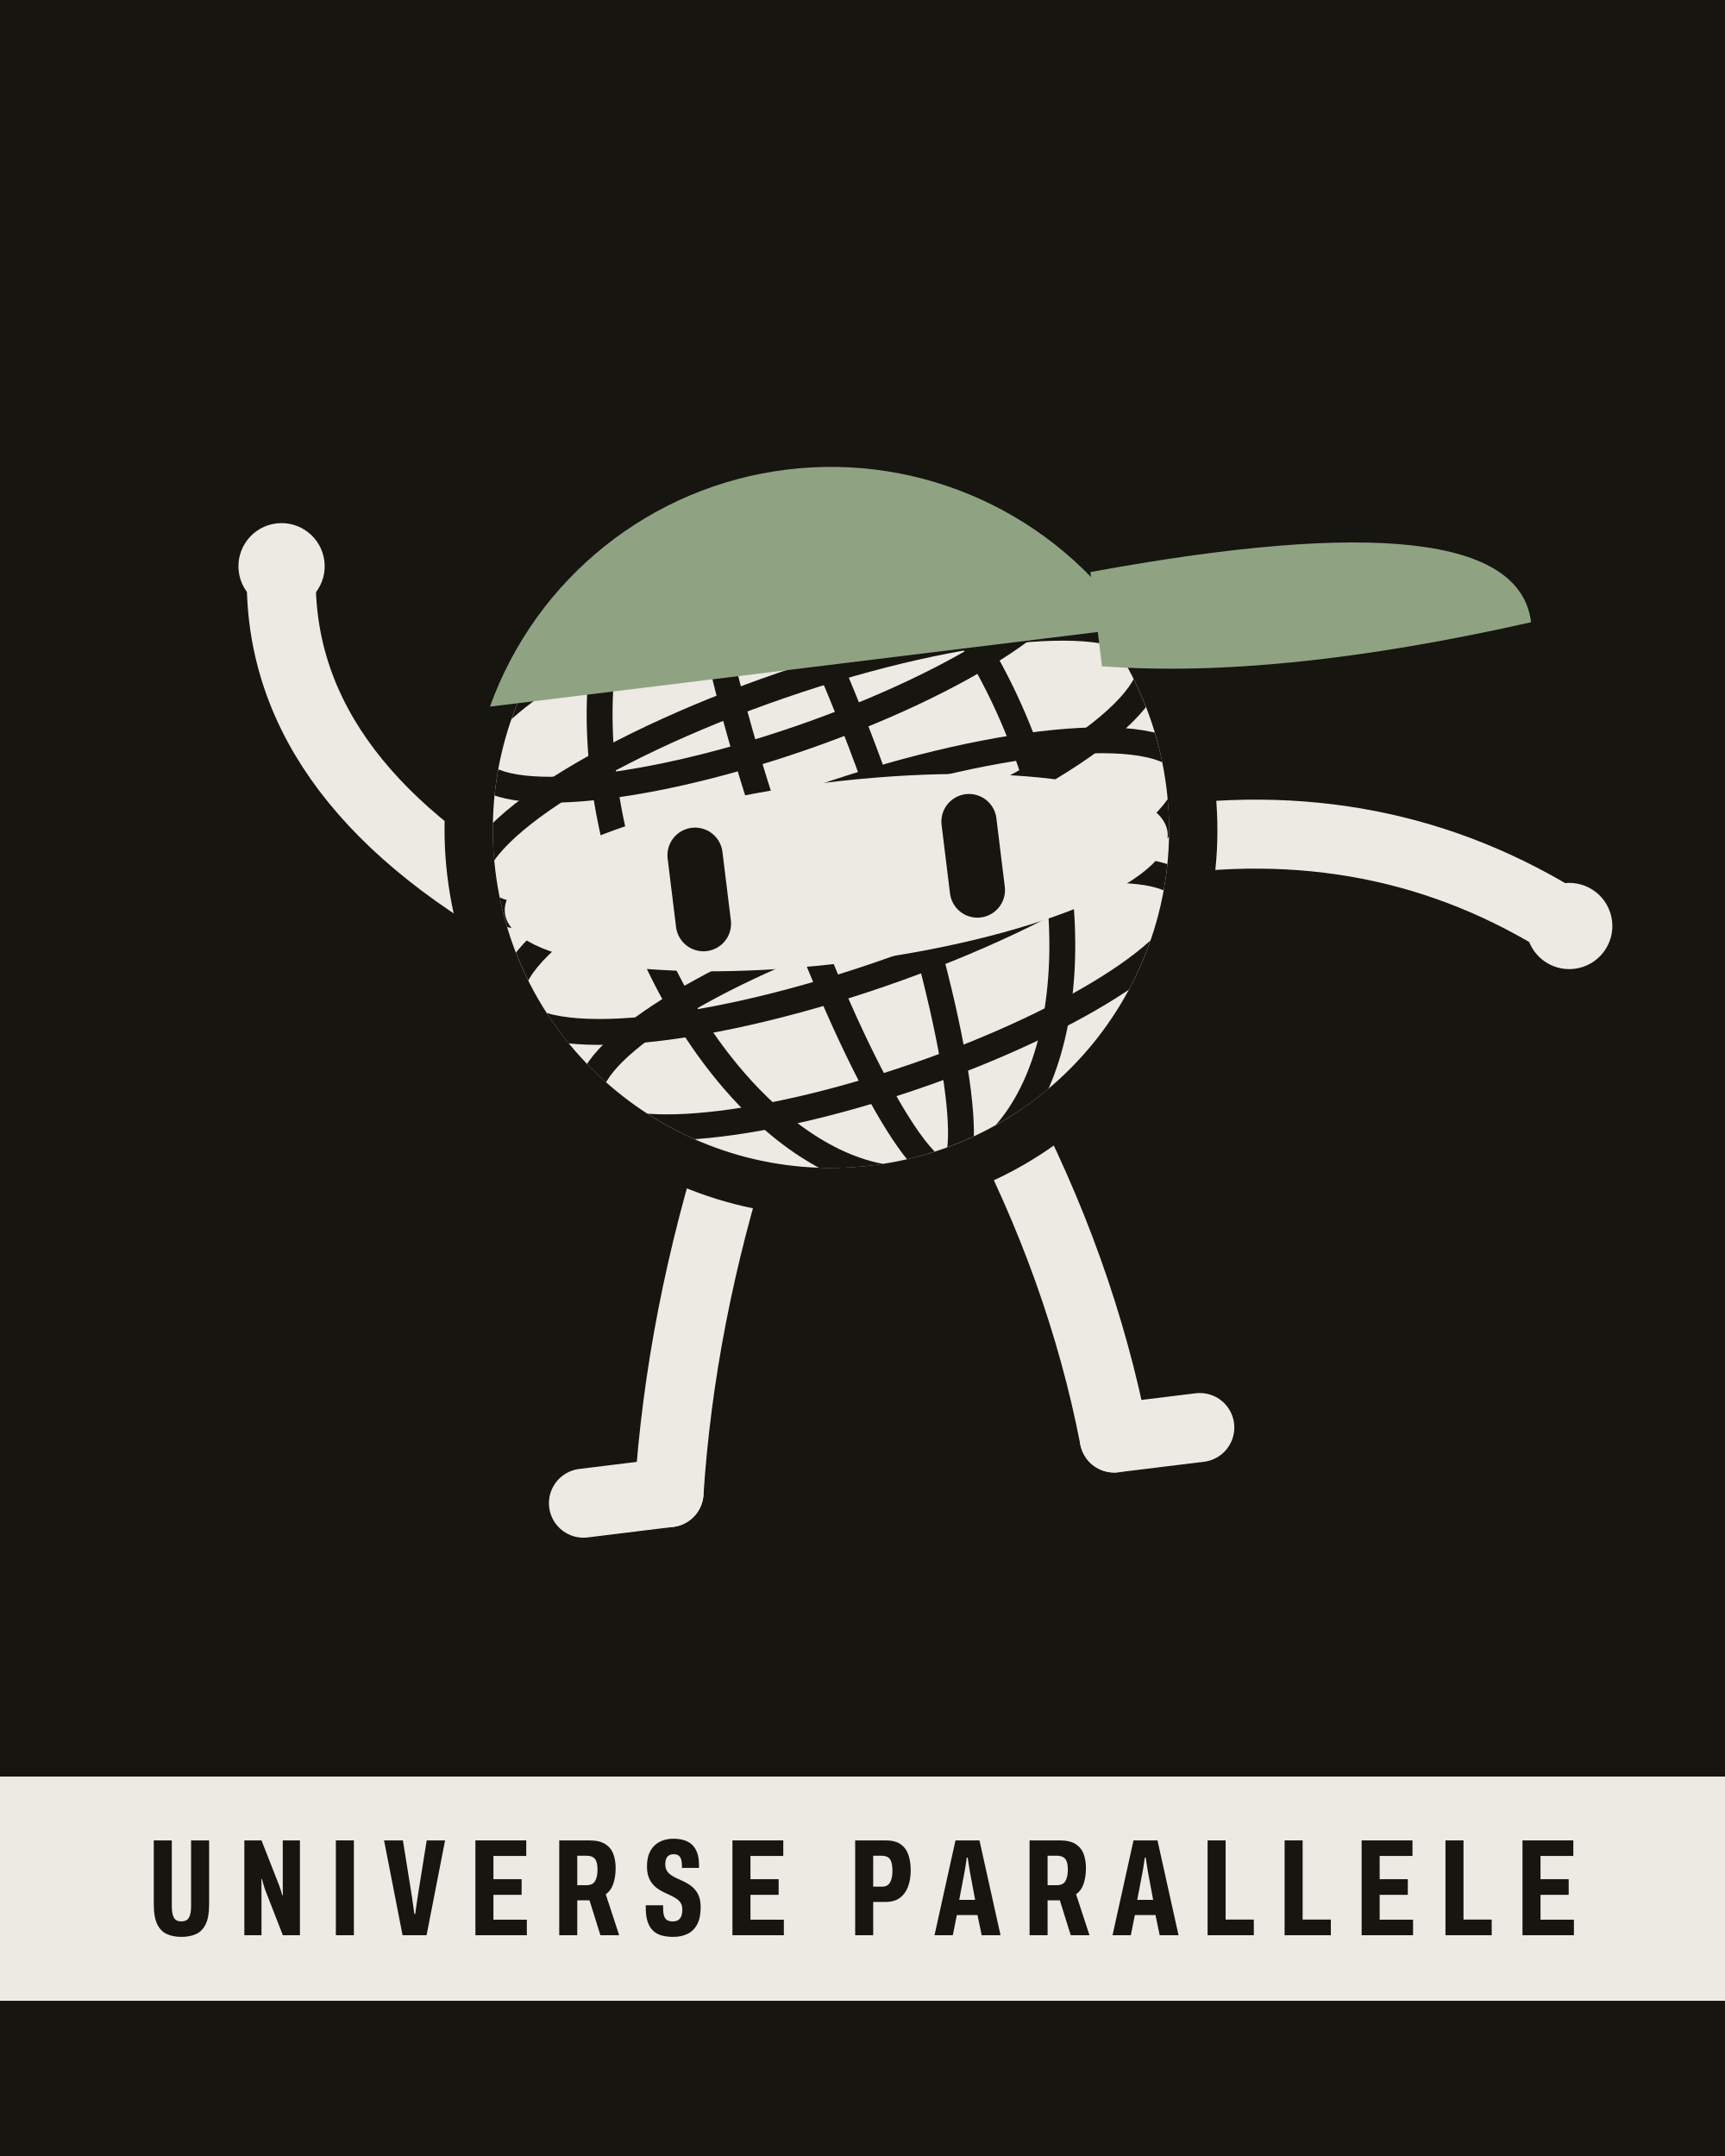
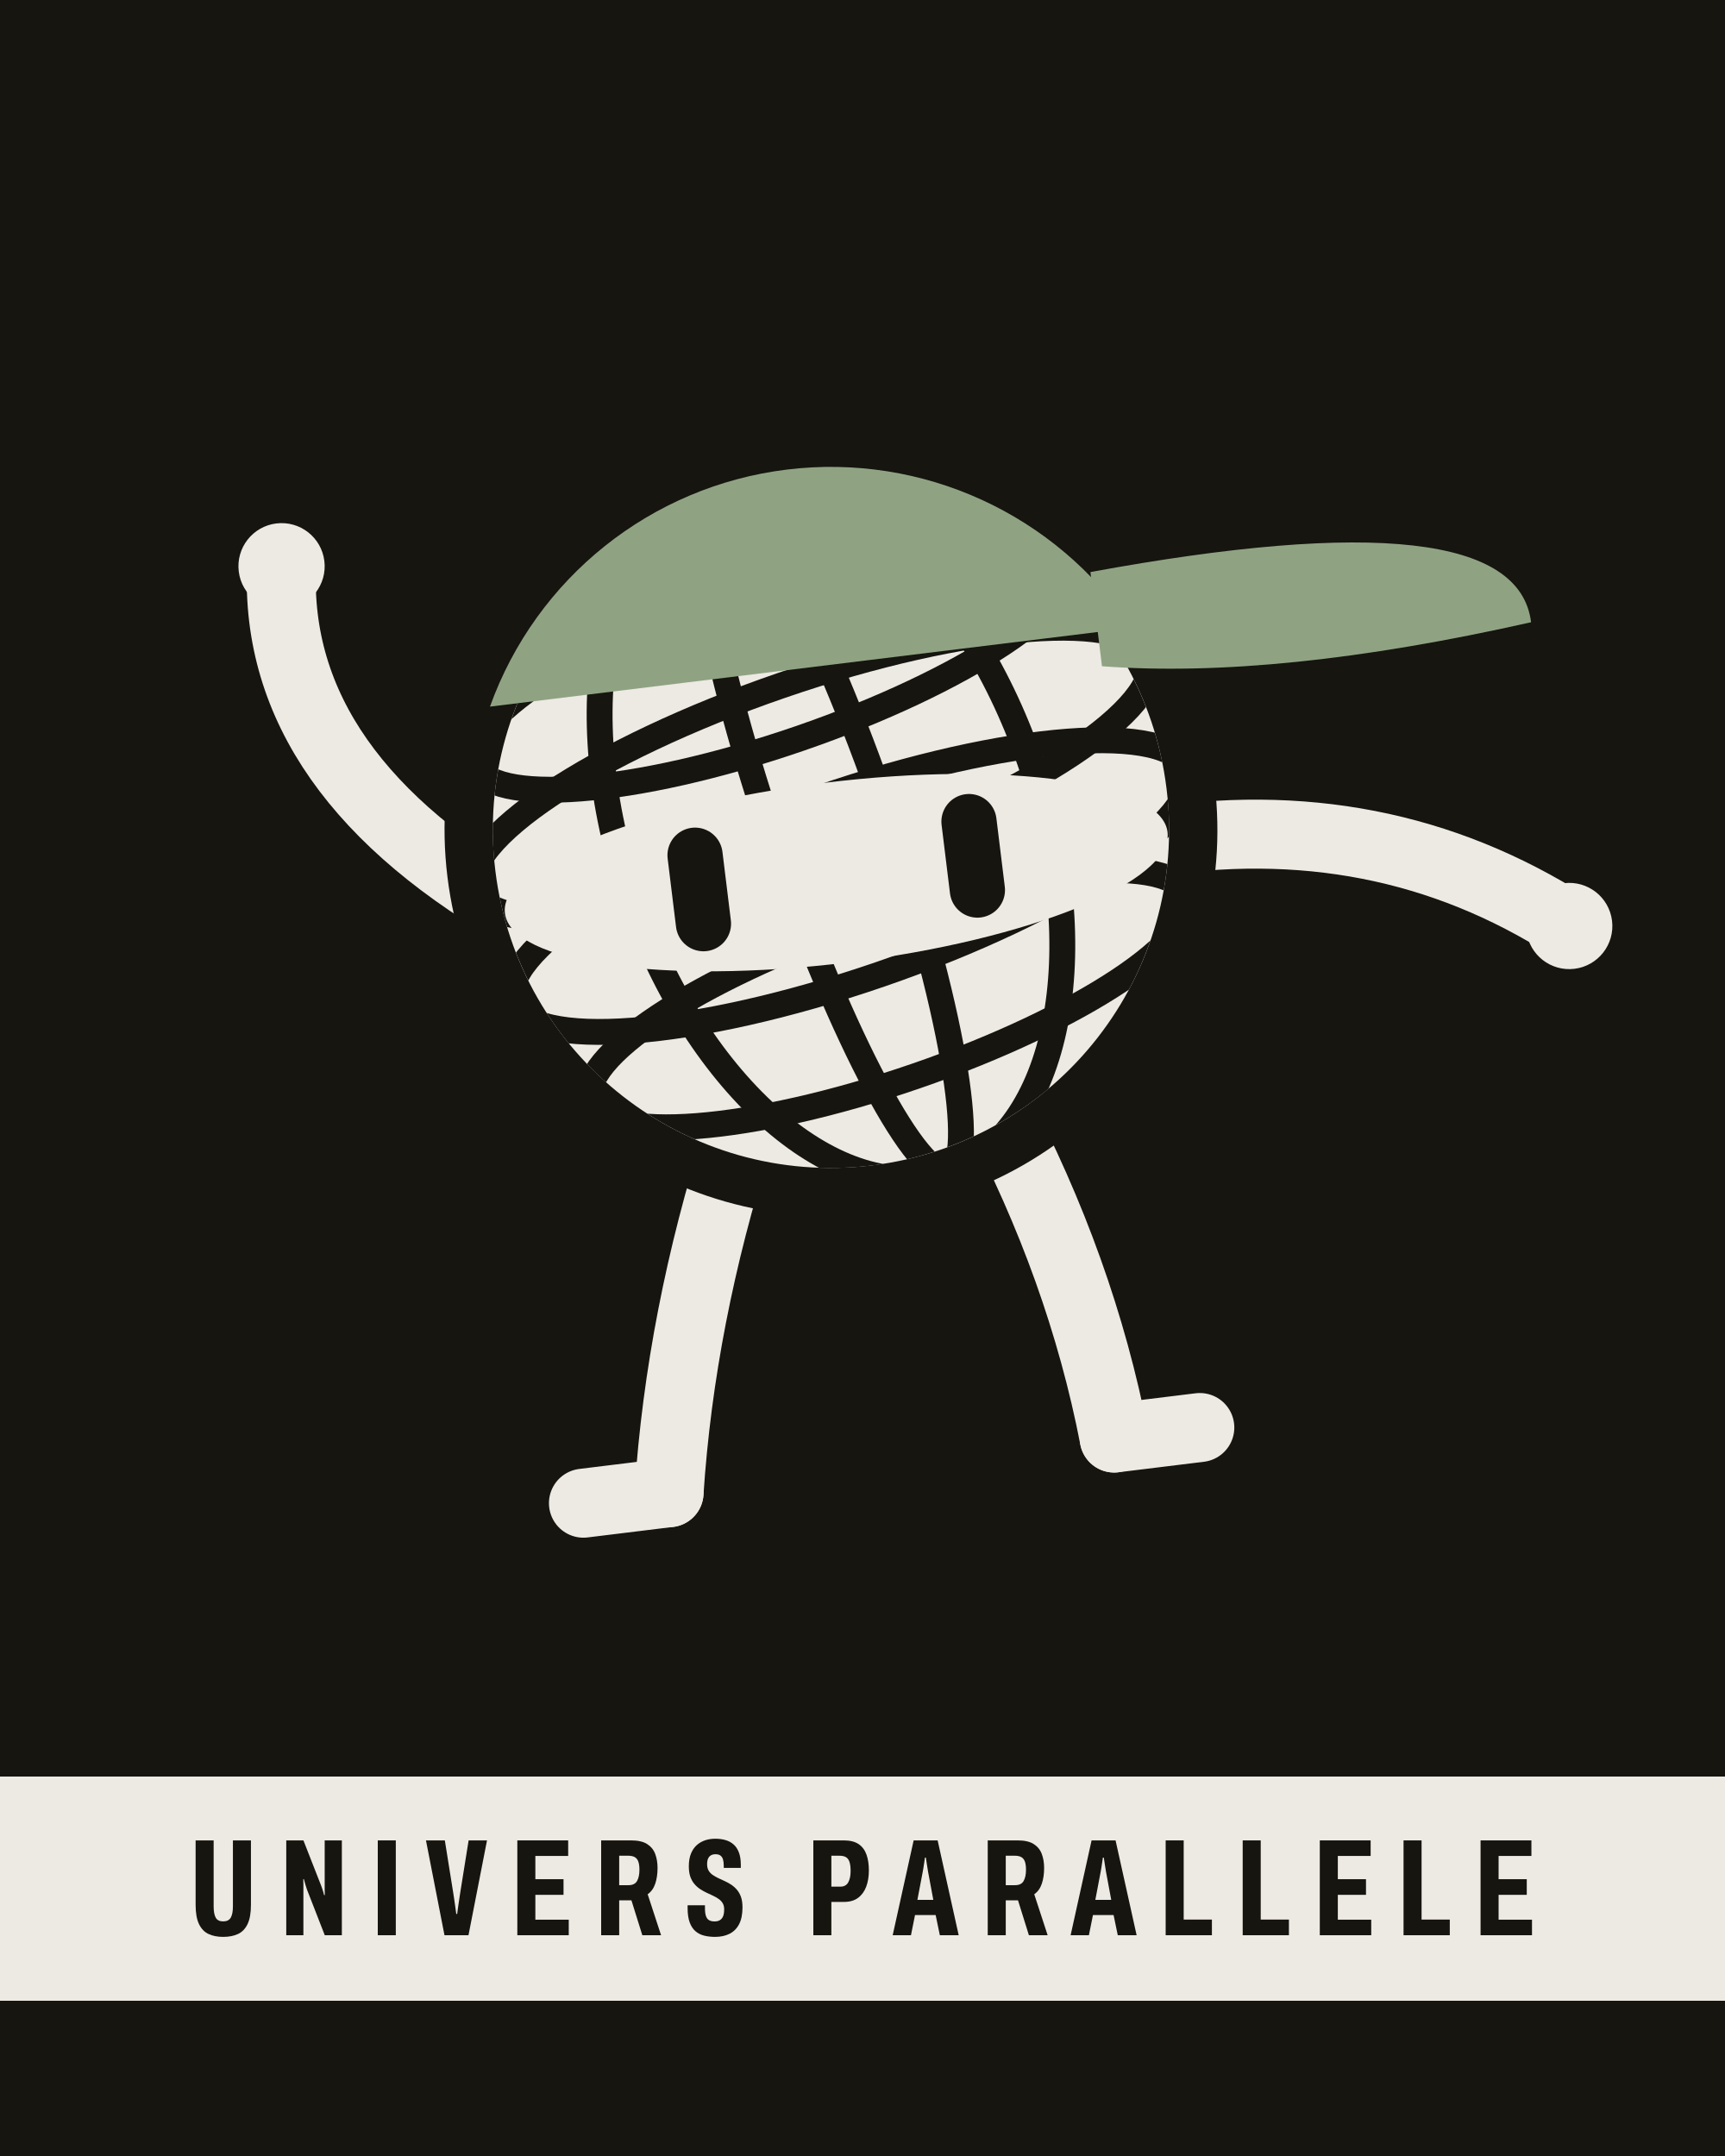
- <svg xmlns="http://www.w3.org/2000/svg" viewBox="0 0 200 250" width="200" height="250" role="img" aria-label="Universe Parallele">
+ <svg xmlns="http://www.w3.org/2000/svg" viewBox="0 0 200 250" width="200" height="250" role="img" aria-label="Univers Parallele">
  <rect width="200" height="250" fill="#16150F" />
  <g transform="rotate(-7 100 126)">
    <path d="M64.0,102.0 Q36.5,81.9 40.5,57.9" fill="none" stroke="#EDE9E3" stroke-width="8" stroke-linecap="round" />
    <circle cx="40.5" cy="57.9" r="5.0" fill="#EDE9E3" stroke="none" />
    <path d="M136.0,102.0 Q163.5,100.9 183.6,117.5" fill="none" stroke="#EDE9E3" stroke-width="8" stroke-linecap="round" />
    <circle cx="183.6" cy="117.5" r="5.0" fill="#EDE9E3" stroke="none" />
    <path d="M85,130.0 Q75.8,150.0 72.0,170.0" fill="none" stroke="#EDE9E3" stroke-width="8" stroke-linecap="round" />
    <path d="M72.0,170.0 l-10,0" fill="none" stroke="#EDE9E3" stroke-width="8" stroke-linecap="round" />
    <path d="M115,130.0 Q122.6,150.0 124.0,170.0" fill="none" stroke="#EDE9E3" stroke-width="8" stroke-linecap="round" />
    <path d="M124.0,170.0 l10,0" fill="none" stroke="#EDE9E3" stroke-width="8" stroke-linecap="round" />
    <defs>
      <clipPath id="g">
        <circle cx="100" cy="96" r="39.2" />
      </clipPath>
    </defs>
    <circle cx="100" cy="96" r="42" fill="#EDE9E3" stroke="#16150F" stroke-width="5.6" />
    <g clip-path="url(#g)" transform="rotate(-12 100 96)">
      <ellipse cx="100" cy="75.3" rx="36.6" ry="9.5" fill="none" stroke="#16150F" stroke-width="3.0" />
      <ellipse cx="100" cy="89.1" rx="41.4" ry="10.8" fill="none" stroke="#16150F" stroke-width="3.0" />
      <ellipse cx="100" cy="102.9" rx="41.4" ry="10.8" fill="none" stroke="#16150F" stroke-width="3.0" />
      <ellipse cx="100" cy="116.7" rx="36.6" ry="9.5" fill="none" stroke="#16150F" stroke-width="3.0" />
      <ellipse cx="100" cy="96" rx="6.7" ry="42" fill="none" stroke="#16150F" stroke-width="3.0" />
      <ellipse cx="100" cy="96" rx="24.4" ry="42" fill="none" stroke="#16150F" stroke-width="3.0" />
      <ellipse cx="100" cy="96" rx="42.0" ry="42" fill="none" stroke="#16150F" stroke-width="3.0" />
    </g>
    <g fill="#8FA383" stroke="none">
      <path d="M62.5,77 A42,42 0 0 1 137.5,77 Z" />
      <path d="M133.5,70 Q183.5,67 183.5,82 Q153.5,85 133.5,81 Z" />
    </g>
    <ellipse cx="100" cy="101" rx="38.7" ry="10.5" fill="#EDE9E3" stroke="none" />
    <g stroke="#16150F" stroke-width="6.4" stroke-linecap="round" fill="none">
      <path d="M84,97 l0,8" />
      <path d="M116,97 l0,8" />
    </g>
  </g>
  <rect x="0" y="206" width="200" height="26" fill="#EDE9E3" />
  <g fill="#16150F" stroke="none">
-     <path transform="translate(17.12 224.40) scale(0.016 -0.016)" d="M244.2 -12.0Q182.7 -12.0 138.0 8.9Q93.3 29.9 68.8 80.9Q44.4 132.0 44.4 220.6V687.2H175.0V209.8Q175.0 154.5 190.1 127.3Q205.3 100.2 243.7 100.2Q283.2 100.2 299.0 127.3Q314.7 154.5 314.7 209.8V687.2H445.3V220.6Q445.3 132.0 420.9 80.9Q396.4 29.9 351.6 8.9Q306.7 -12.0 244.2 -12.0Z" />
-     <path transform="translate(27.54 224.40) scale(0.016 -0.016)" d="M49.4 0.0V687.2H173.7L302.0 359.7Q305.0 351.8 308.9 340.4Q312.8 329.0 316.7 316.2Q320.6 303.3 323.6 290.8H328.6Q327.8 310.4 327.8 329.2Q327.8 348.0 327.8 359.7V687.2H452.2V0.0H328.4L199.5 330.9Q195.1 343.8 188.9 364.0Q182.7 384.3 177.0 406.6H172.7Q173.5 390.5 173.5 369.5Q173.5 348.5 173.5 330.9V0.0Z" />
-     <path transform="translate(38.15 224.40) scale(0.016 -0.016)" d="M49.4 0.0V687.2H180.0V0.0Z" />
-     <path transform="translate(44.39 224.40) scale(0.016 -0.016)" d="M142.8 0.0 8.6 687.2H145.3L205.4 312.0Q209.0 291.6 212.9 263.1Q216.9 234.6 221.2 205.4Q225.6 176.2 228.1 154.0H234.8Q236.0 165.2 239.1 187.8Q242.1 210.3 246.9 242.0Q251.6 273.6 257.5 312.0L317.7 687.2H450.9L316.7 0.0Z" />
-     <path transform="translate(54.33 224.40) scale(0.016 -0.016)" d="M49.4 0.0V687.2H417.8V574.6H180.0V406.1H384.1V292.7H180.0V112.6H422.0V0.0Z" />
-     <path transform="translate(64.05 224.40) scale(0.016 -0.016)" d="M49.4 0.0V687.2H266.3Q341.7 687.2 383.2 660.4Q424.6 633.6 441.3 588.3Q458.0 543.0 458.0 487.2Q458.0 423.0 441.2 373.2Q424.3 323.3 386.4 296.9L483.5 0.0H347.7L268.7 252.9H180.0V0.0ZM180.0 362.7H247.8Q292.1 362.7 309.4 392.9Q326.7 423.1 326.7 474.7Q326.7 509.2 319.3 531.8Q311.9 554.3 294.1 565.3Q276.3 576.3 243.1 576.3H180.0Z" />
-     <path transform="translate(74.46 224.40) scale(0.016 -0.016)" d="M224.8 -12.0Q182.1 -12.0 145.9 -3.0Q109.6 6.0 82.7 29.1Q55.9 52.2 40.8 93.0Q25.8 133.9 25.8 197.7Q25.8 202.1 25.8 207.6Q25.8 213.2 26.0 217.2H151.5Q151.5 212.2 151.5 207.1Q151.5 202.0 151.5 197.0Q151.5 160.0 158.8 138.8Q166.2 117.6 181.6 108.8Q197.0 100.0 221.1 100.0Q235.2 100.0 246.0 103.1Q256.9 106.3 265.6 113.4Q274.3 120.6 279.9 130.9Q285.6 141.2 288.1 155.4Q290.7 169.7 290.7 188.1Q290.7 214.1 279.9 232.2Q269.1 250.3 250.7 263.0Q232.2 275.8 209.7 286.5Q187.1 297.1 162.6 308.5Q138.2 319.9 115.6 335.0Q93.0 350.1 74.6 372.0Q56.1 393.8 45.3 424.6Q34.6 455.4 34.6 499.4Q34.6 553.2 50.0 591.2Q65.4 629.1 92.3 653.1Q119.2 677.0 153.5 688.2Q187.9 699.4 225.8 699.4Q266.8 699.4 300.8 689.4Q334.9 679.4 359.5 657.4Q384.2 635.4 397.7 599.2Q411.3 563.0 411.3 510.6V487.8H287.8V503.0Q287.8 530.1 282.4 548.7Q277.0 567.2 264.1 577.1Q251.3 587.0 227.6 587.0Q209.7 587.0 195.9 579.7Q182.1 572.3 174.6 556.4Q167.1 540.5 167.1 514.4Q167.1 487.1 177.9 468.6Q188.7 450.1 207.3 437.2Q225.8 424.4 248.4 413.7Q271.0 403.0 295.3 392.0Q319.7 381.0 342.2 366.0Q364.8 351.0 383.3 329.4Q401.9 307.8 412.7 276.8Q423.5 245.8 423.5 202.0Q423.5 127.8 399.2 80.6Q374.8 33.3 330.2 10.7Q285.5 -12.0 224.8 -12.0Z" />
-     <path transform="translate(84.13 224.40) scale(0.016 -0.016)" d="M49.4 0.0V687.2H417.8V574.6H180.0V406.1H384.1V292.7H180.0V112.6H422.0V0.0Z" />
-     <path transform="translate(98.36 224.40) scale(0.016 -0.016)" d="M49.4 0.0V687.2H269.7Q338.6 687.2 378.1 659.9Q417.6 632.6 434.7 583.7Q451.8 534.8 451.8 470.3Q451.8 403.0 432.4 351.6Q413.0 300.3 373.4 270.8Q333.8 241.4 272.2 241.4H180.0V0.0ZM180.0 352.0H245.1Q285.1 352.0 302.3 383.0Q319.5 414.0 319.5 465.1Q319.5 505.0 311.9 529.5Q304.3 554.1 286.9 565.1Q269.5 576.1 238.9 576.1H180.0Z" />
-     <path transform="translate(108.35 224.40) scale(0.016 -0.016)" d="M0.0 0.0 151.9 687.2H325.7L478.3 0.0H341.7L311.3 146.4H161.9L132.4 0.0ZM179.0 256.1H294.4L256.2 461.0Q255.2 467.7 253.3 479.5Q251.4 491.4 249.0 506.0Q246.6 520.6 244.5 535.2Q242.4 549.7 240.4 562.4H233.7Q231.7 547.3 228.8 528.1Q226.0 508.9 223.1 490.7Q220.2 472.5 218.0 461.0Z" />
-     <path transform="translate(118.58 224.40) scale(0.016 -0.016)" d="M49.4 0.0V687.2H266.3Q341.7 687.2 383.2 660.4Q424.6 633.6 441.3 588.3Q458.0 543.0 458.0 487.2Q458.0 423.0 441.2 373.2Q424.3 323.3 386.4 296.9L483.5 0.0H347.7L268.7 252.9H180.0V0.0ZM180.0 362.7H247.8Q292.1 362.7 309.4 392.9Q326.7 423.1 326.7 474.7Q326.7 509.2 319.3 531.8Q311.9 554.3 294.1 565.3Q276.3 576.3 243.1 576.3H180.0Z" />
-     <path transform="translate(128.99 224.40) scale(0.016 -0.016)" d="M0.0 0.0 151.9 687.2H325.7L478.3 0.0H341.7L311.3 146.4H161.9L132.4 0.0ZM179.0 256.1H294.4L256.2 461.0Q255.2 467.7 253.3 479.5Q251.4 491.4 249.0 506.0Q246.6 520.6 244.5 535.2Q242.4 549.7 240.4 562.4H233.7Q231.7 547.3 228.8 528.1Q226.0 508.9 223.1 490.7Q220.2 472.5 218.0 461.0Z" />
-     <path transform="translate(139.22 224.40) scale(0.016 -0.016)" d="M49.4 0.0V687.2H180.0V113.4H384.4V0.0Z" />
-     <path transform="translate(148.15 224.40) scale(0.016 -0.016)" d="M49.4 0.0V687.2H180.0V113.4H384.4V0.0Z" />
-     <path transform="translate(157.08 224.40) scale(0.016 -0.016)" d="M49.4 0.0V687.2H417.8V574.6H180.0V406.1H384.1V292.7H180.0V112.6H422.0V0.0Z" />
-     <path transform="translate(166.80 224.40) scale(0.016 -0.016)" d="M49.4 0.0V687.2H180.0V113.4H384.4V0.0Z" />
-     <path transform="translate(175.73 224.40) scale(0.016 -0.016)" d="M49.4 0.0V687.2H417.8V574.6H180.0V406.1H384.1V292.7H180.0V112.6H422.0V0.0Z" />
+     <path transform="translate(21.97 224.40) scale(0.016 -0.016)" d="M244.2 -12.0Q182.7 -12.0 138.0 8.9Q93.3 29.9 68.8 80.9Q44.4 132.0 44.4 220.6V687.2H175.0V209.8Q175.0 154.5 190.1 127.3Q205.3 100.2 243.7 100.2Q283.2 100.2 299.0 127.3Q314.7 154.5 314.7 209.8V687.2H445.3V220.6Q445.3 132.0 420.9 80.9Q396.4 29.9 351.6 8.9Q306.7 -12.0 244.2 -12.0Z" />
+     <path transform="translate(32.40 224.40) scale(0.016 -0.016)" d="M49.4 0.0V687.2H173.7L302.0 359.7Q305.0 351.8 308.9 340.4Q312.8 329.0 316.7 316.2Q320.6 303.3 323.6 290.8H328.6Q327.8 310.4 327.8 329.2Q327.8 348.0 327.8 359.7V687.2H452.2V0.0H328.4L199.5 330.9Q195.1 343.8 188.9 364.0Q182.7 384.3 177.0 406.6H172.7Q173.5 390.5 173.5 369.5Q173.5 348.5 173.5 330.9V0.0Z" />
+     <path transform="translate(43.01 224.40) scale(0.016 -0.016)" d="M49.4 0.0V687.2H180.0V0.0Z" />
+     <path transform="translate(49.25 224.40) scale(0.016 -0.016)" d="M142.8 0.0 8.6 687.2H145.3L205.4 312.0Q209.0 291.6 212.9 263.1Q216.9 234.6 221.2 205.4Q225.6 176.2 228.1 154.0H234.8Q236.0 165.2 239.1 187.8Q242.1 210.3 246.9 242.0Q251.6 273.6 257.5 312.0L317.7 687.2H450.9L316.7 0.0Z" />
+     <path transform="translate(59.19 224.40) scale(0.016 -0.016)" d="M49.4 0.0V687.2H417.8V574.6H180.0V406.1H384.1V292.7H180.0V112.6H422.0V0.0Z" />
+     <path transform="translate(68.91 224.40) scale(0.016 -0.016)" d="M49.4 0.0V687.2H266.3Q341.7 687.2 383.2 660.4Q424.6 633.6 441.3 588.3Q458.0 543.0 458.0 487.2Q458.0 423.0 441.2 373.2Q424.3 323.3 386.4 296.9L483.5 0.0H347.7L268.7 252.9H180.0V0.0ZM180.0 362.7H247.8Q292.1 362.7 309.4 392.9Q326.7 423.1 326.7 474.7Q326.7 509.2 319.3 531.8Q311.9 554.3 294.1 565.3Q276.3 576.3 243.1 576.3H180.0Z" />
+     <path transform="translate(79.31 224.40) scale(0.016 -0.016)" d="M224.8 -12.0Q182.1 -12.0 145.9 -3.0Q109.6 6.0 82.7 29.1Q55.9 52.2 40.8 93.0Q25.8 133.9 25.8 197.7Q25.8 202.1 25.8 207.6Q25.8 213.2 26.0 217.2H151.5Q151.5 212.2 151.5 207.1Q151.5 202.0 151.5 197.0Q151.5 160.0 158.8 138.8Q166.2 117.6 181.6 108.8Q197.0 100.0 221.1 100.0Q235.2 100.0 246.0 103.1Q256.9 106.3 265.6 113.4Q274.3 120.6 279.9 130.9Q285.6 141.2 288.1 155.4Q290.7 169.7 290.7 188.1Q290.7 214.1 279.9 232.2Q269.1 250.3 250.7 263.0Q232.2 275.8 209.7 286.5Q187.1 297.1 162.6 308.5Q138.2 319.9 115.6 335.0Q93.0 350.1 74.6 372.0Q56.1 393.8 45.3 424.6Q34.6 455.4 34.6 499.4Q34.6 553.2 50.0 591.2Q65.4 629.1 92.3 653.1Q119.2 677.0 153.5 688.2Q187.9 699.4 225.8 699.4Q266.8 699.4 300.8 689.4Q334.9 679.4 359.5 657.4Q384.2 635.4 397.7 599.2Q411.3 563.0 411.3 510.6V487.8H287.8V503.0Q287.8 530.1 282.4 548.7Q277.0 567.2 264.1 577.1Q251.3 587.0 227.6 587.0Q209.7 587.0 195.9 579.7Q182.1 572.3 174.6 556.4Q167.1 540.5 167.1 514.4Q167.1 487.1 177.9 468.6Q188.7 450.1 207.3 437.2Q225.8 424.4 248.4 413.7Q271.0 403.0 295.3 392.0Q319.7 381.0 342.2 366.0Q364.8 351.0 383.3 329.4Q401.9 307.8 412.7 276.8Q423.5 245.8 423.5 202.0Q423.5 127.8 399.2 80.6Q374.8 33.3 330.2 10.7Q285.5 -12.0 224.8 -12.0Z" />
+     <path transform="translate(93.51 224.40) scale(0.016 -0.016)" d="M49.4 0.0V687.2H269.7Q338.6 687.2 378.1 659.9Q417.6 632.6 434.7 583.7Q451.8 534.8 451.8 470.3Q451.8 403.0 432.4 351.6Q413.0 300.3 373.4 270.8Q333.8 241.4 272.2 241.4H180.0V0.0ZM180.0 352.0H245.1Q285.1 352.0 302.3 383.0Q319.5 414.0 319.5 465.1Q319.5 505.0 311.9 529.5Q304.3 554.1 286.9 565.1Q269.5 576.1 238.9 576.1H180.0Z" />
+     <path transform="translate(103.50 224.40) scale(0.016 -0.016)" d="M0.0 0.0 151.9 687.2H325.7L478.3 0.0H341.7L311.3 146.4H161.9L132.4 0.0ZM179.0 256.1H294.4L256.2 461.0Q255.2 467.7 253.3 479.5Q251.4 491.4 249.0 506.0Q246.6 520.6 244.5 535.2Q242.4 549.7 240.4 562.4H233.7Q231.7 547.3 228.8 528.1Q226.0 508.9 223.1 490.7Q220.2 472.5 218.0 461.0Z" />
+     <path transform="translate(113.73 224.40) scale(0.016 -0.016)" d="M49.4 0.0V687.2H266.3Q341.7 687.2 383.2 660.4Q424.6 633.6 441.3 588.3Q458.0 543.0 458.0 487.2Q458.0 423.0 441.2 373.2Q424.3 323.3 386.4 296.9L483.5 0.0H347.7L268.7 252.9H180.0V0.0ZM180.0 362.7H247.8Q292.1 362.7 309.4 392.9Q326.7 423.1 326.7 474.7Q326.7 509.2 319.3 531.8Q311.9 554.3 294.1 565.3Q276.3 576.3 243.1 576.3H180.0Z" />
+     <path transform="translate(124.13 224.40) scale(0.016 -0.016)" d="M0.0 0.0 151.9 687.2H325.7L478.3 0.0H341.7L311.3 146.4H161.9L132.4 0.0ZM179.0 256.1H294.4L256.2 461.0Q255.2 467.7 253.3 479.5Q251.4 491.4 249.0 506.0Q246.6 520.6 244.5 535.2Q242.4 549.7 240.4 562.4H233.7Q231.7 547.3 228.8 528.1Q226.0 508.9 223.1 490.7Q220.2 472.5 218.0 461.0Z" />
+     <path transform="translate(134.36 224.40) scale(0.016 -0.016)" d="M49.4 0.0V687.2H180.0V113.4H384.4V0.0Z" />
+     <path transform="translate(143.29 224.40) scale(0.016 -0.016)" d="M49.4 0.0V687.2H180.0V113.4H384.4V0.0Z" />
+     <path transform="translate(152.23 224.40) scale(0.016 -0.016)" d="M49.4 0.0V687.2H417.8V574.6H180.0V406.1H384.1V292.7H180.0V112.6H422.0V0.0Z" />
+     <path transform="translate(161.94 224.40) scale(0.016 -0.016)" d="M49.4 0.0V687.2H180.0V113.4H384.4V0.0Z" />
+     <path transform="translate(170.87 224.40) scale(0.016 -0.016)" d="M49.4 0.0V687.2H417.8V574.6H180.0V406.1H384.1V292.7H180.0V112.6H422.0V0.0Z" />
  </g>
</svg>
